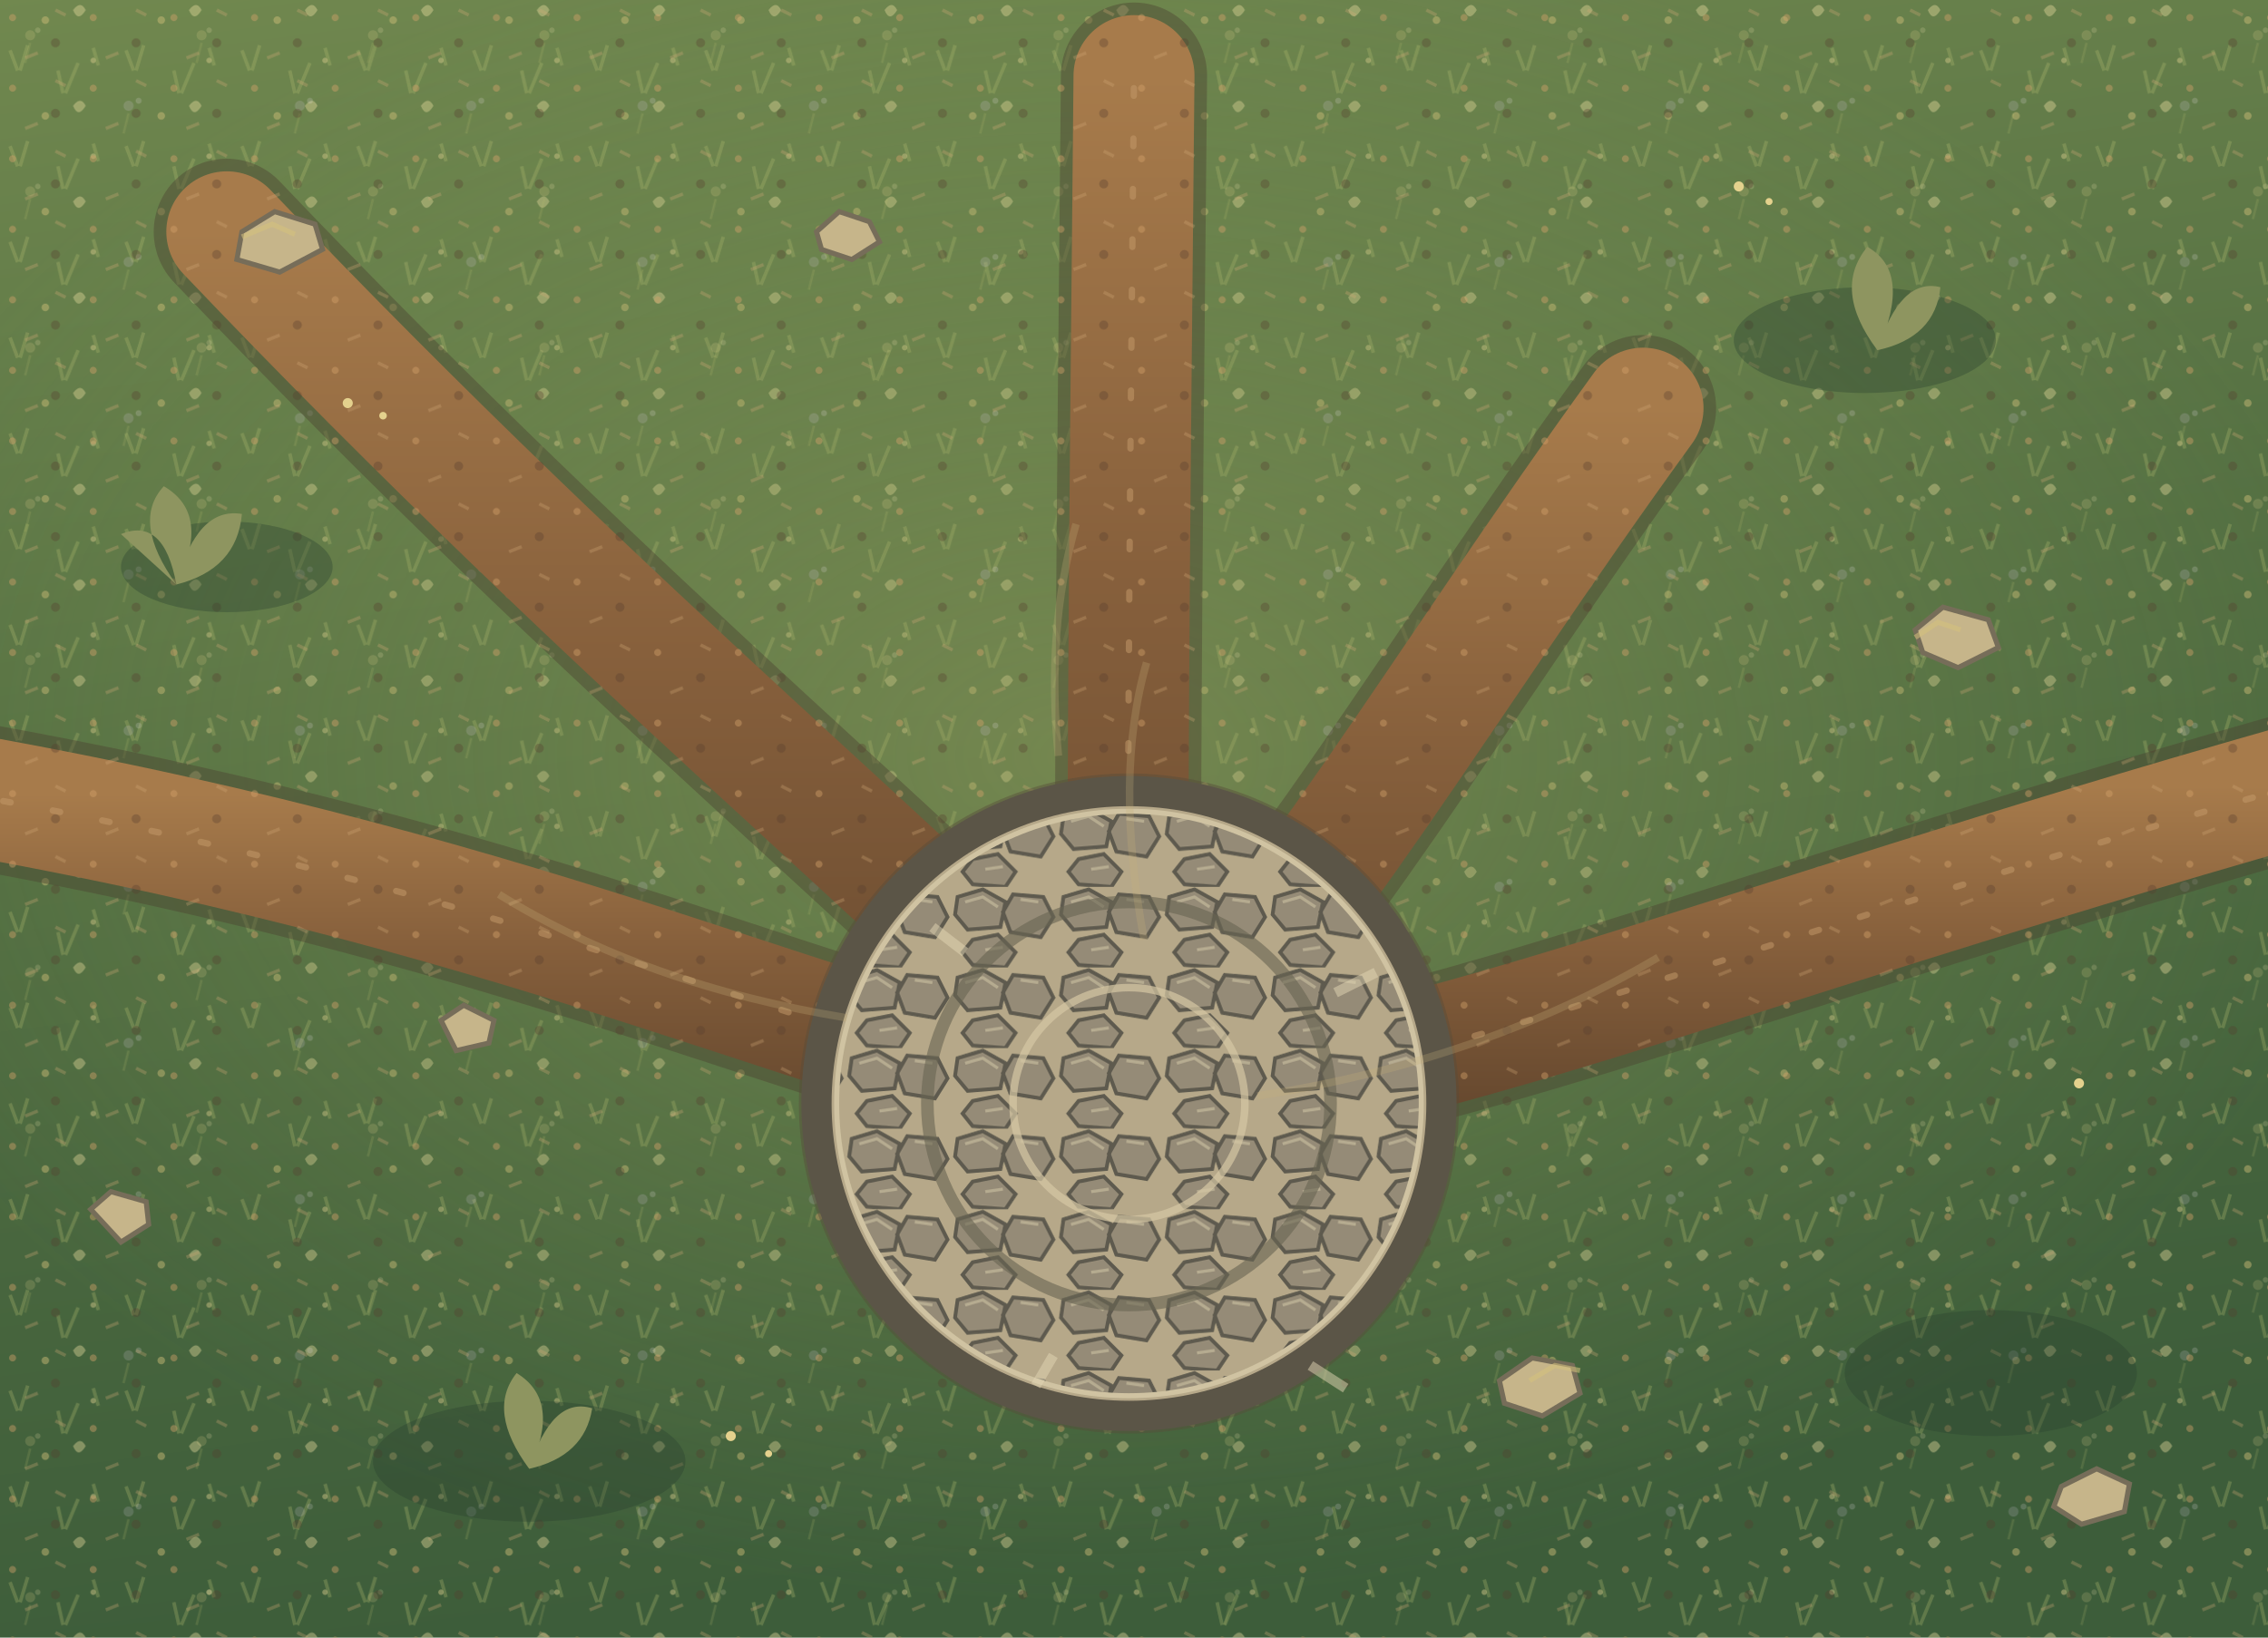
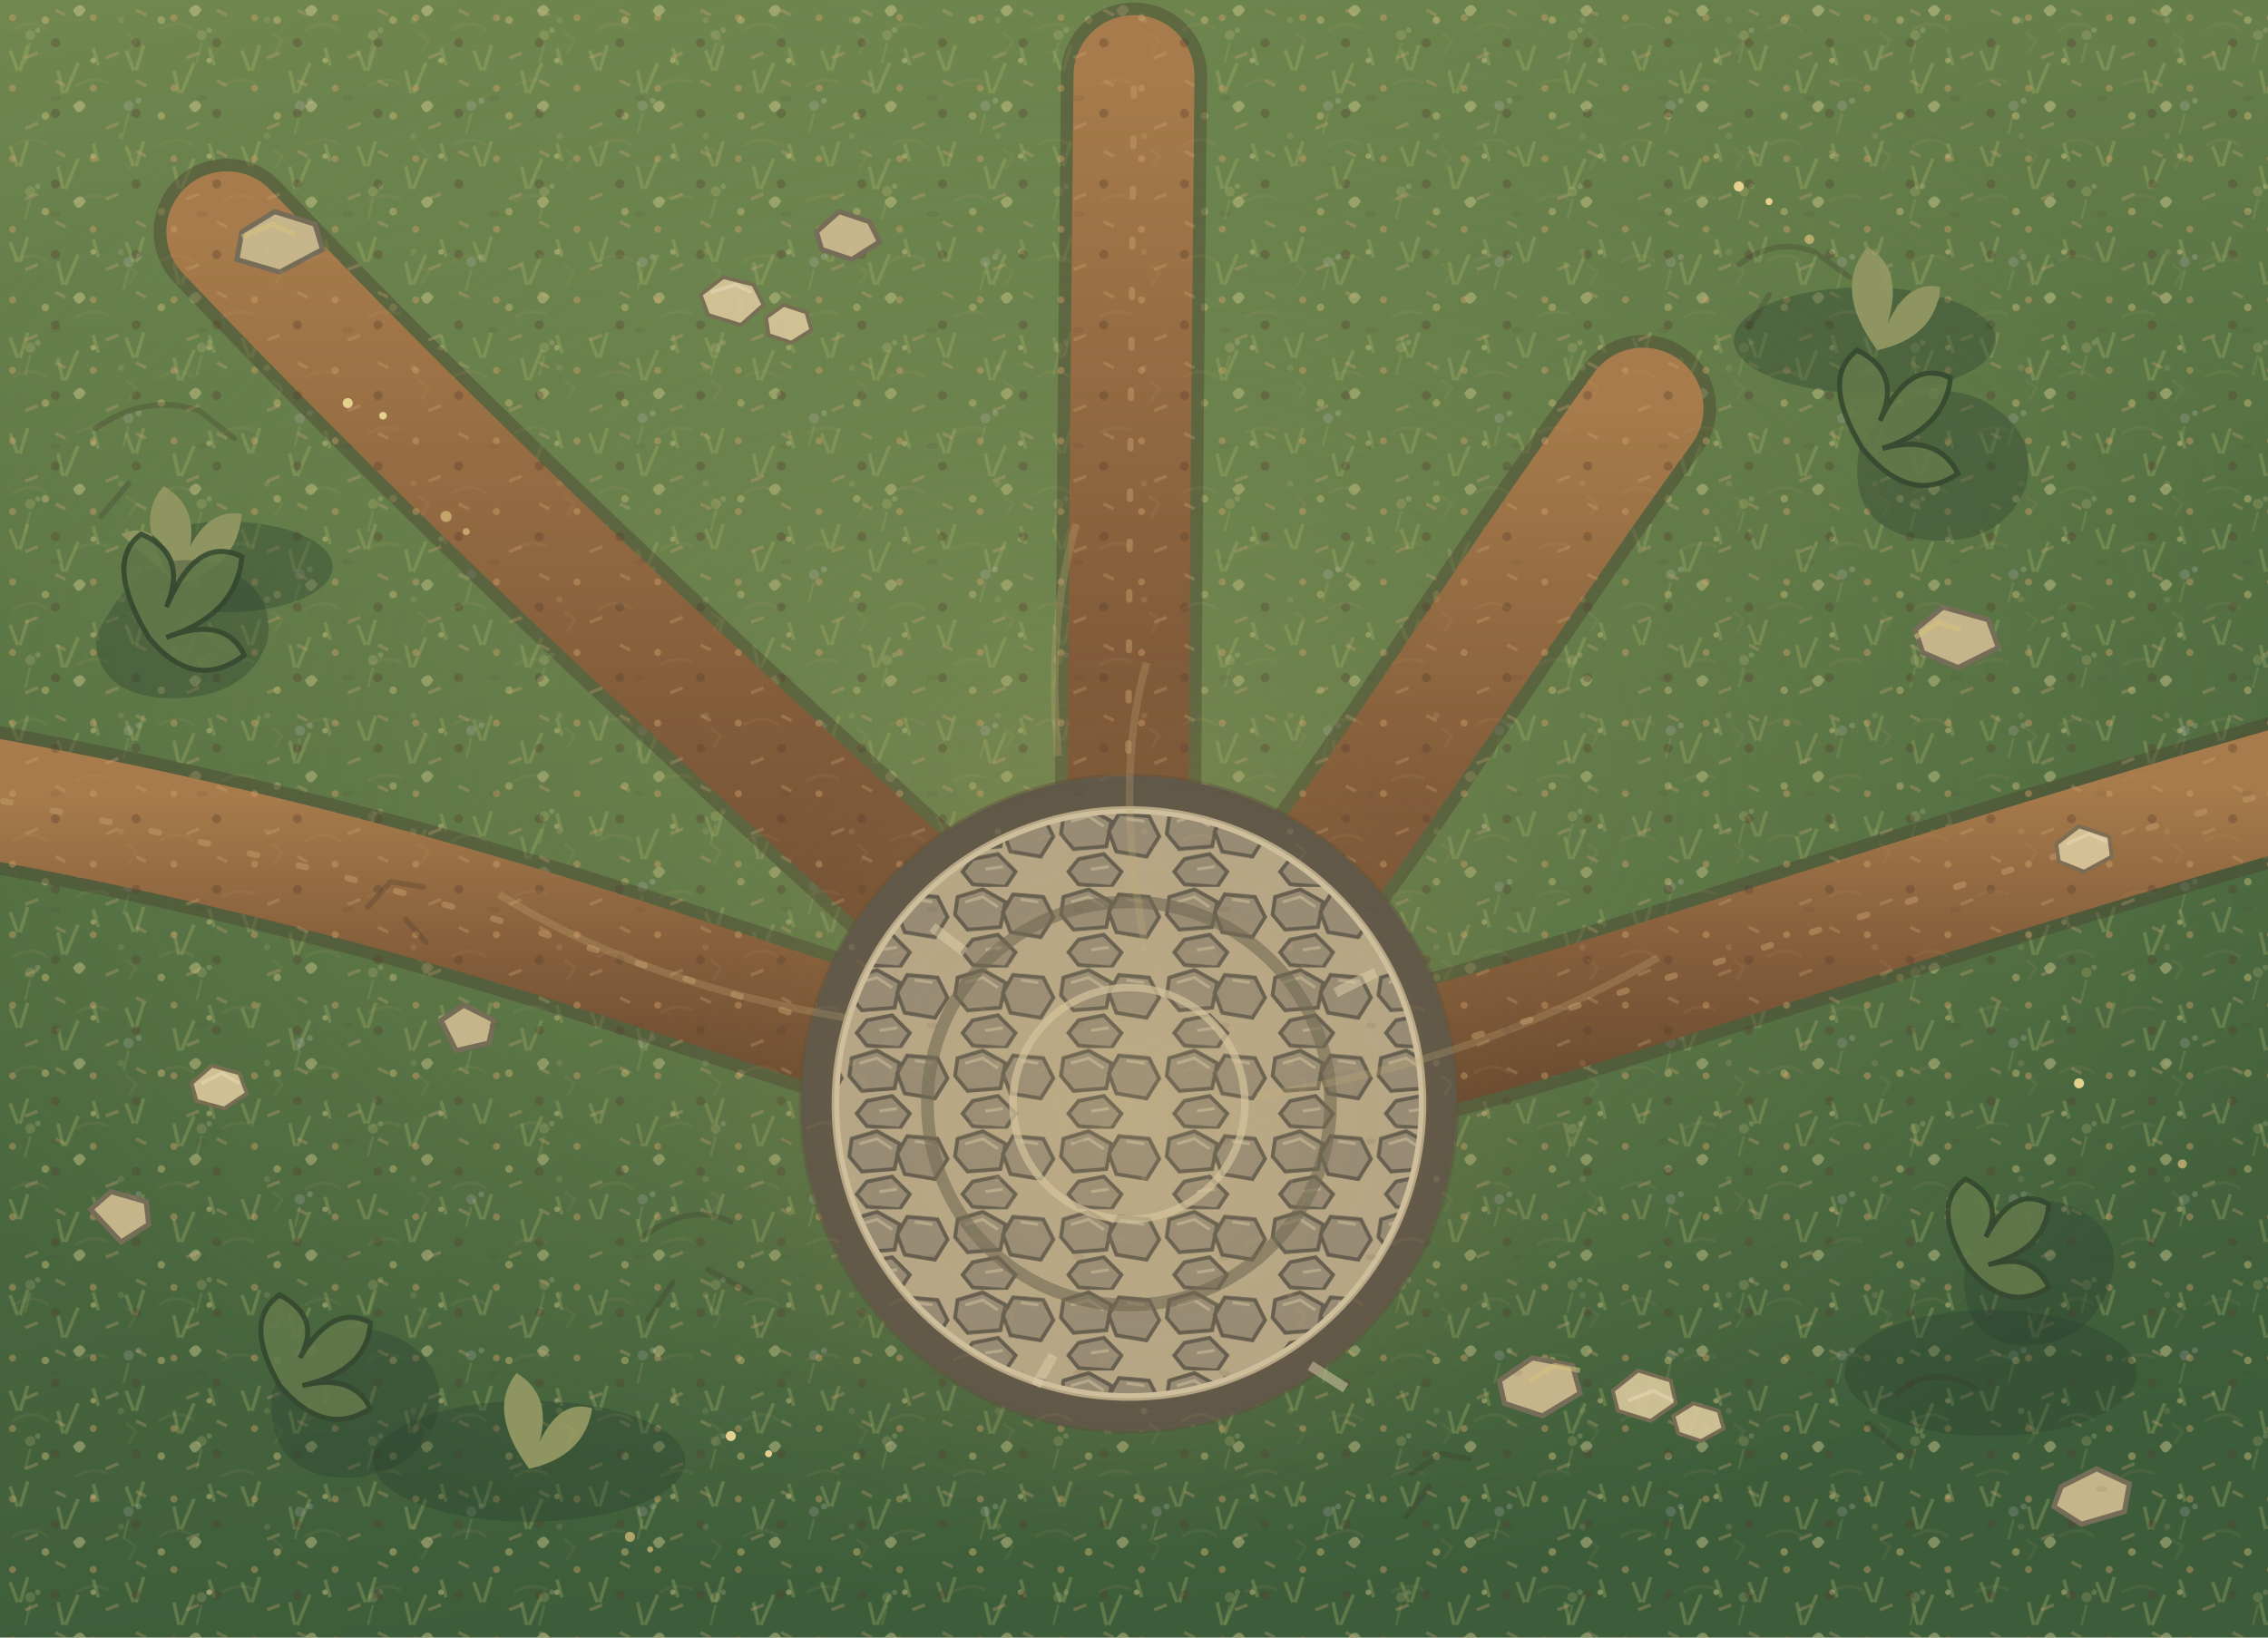
<svg xmlns="http://www.w3.org/2000/svg" width="1800" height="1300" viewBox="0 0 900 650">
  <defs>
    <linearGradient id="meadow" x2="0.18" y2="1">
      <stop stop-color="#71884f" />
      <stop offset=".48" stop-color="#536f42" />
      <stop offset="1" stop-color="#3d5d3a" />
    </linearGradient>
    <radialGradient id="sunlit">
      <stop stop-color="#a6aa64" stop-opacity=".42" />
      <stop offset="1" stop-color="#8fa35c" stop-opacity="0" />
    </radialGradient>
    <linearGradient id="road" x2="0" y2="1">
      <stop stop-color="#a77b4b" />
      <stop offset=".48" stop-color="#87603c" />
      <stop offset="1" stop-color="#67492f" />
    </linearGradient>
    <pattern id="grass" width="46" height="38" patternUnits="userSpaceOnUse">
      <path d="M7 28l-3-8m4 8l3-10m14 19l-2-9m3 9l5-12m8 1l-2-7" fill="none" stroke="#b2bd71" stroke-width="1.4" opacity=".42" />
      <circle cx="18" cy="8" r="1.5" fill="#d1bf79" opacity=".65" />
      <circle cx="37" cy="24" r="1.1" fill="#d6c98a" opacity=".65" />
      <path d="M29 4q3-4 5 0q-3 5-5 0" fill="#eee0a3" opacity=".55" />
    </pattern>
    <pattern id="soil" width="32" height="28" patternUnits="userSpaceOnUse">
      <circle cx="5" cy="7" r="1.4" fill="#d2a16a" opacity=".52" />
      <circle cx="22" cy="17" r="1.8" fill="#553d2c" opacity=".4" />
      <path d="M10 23l5-2m7-17l4 2" stroke="#d3aa78" stroke-width="1.3" opacity=".36" />
    </pattern>
    <pattern id="cobble" width="42" height="32" patternUnits="userSpaceOnUse">
      <path d="M2 4l10-3 9 5-2 10-13 1-5-6zM24 3l12 1 4 8-5 8-12-2-3-8zM8 21l10-2 7 7-4 6-13-1-4-5z" fill="#948b76" stroke="#5c594d" stroke-width="1.5" />
      <path d="M5 6l7-2 6 4m9-3l7 1m-21 19l7-1" fill="none" stroke="#d0c5a5" stroke-width="1.2" opacity=".55" />
    </pattern>
    <pattern id="flowers" width="68" height="62" patternUnits="userSpaceOnUse">
      <circle cx="12" cy="14" r="2" fill="#e4d18d" />
      <circle cx="15" cy="12" r="1.1" fill="#f2e5b1" />
      <circle cx="51" cy="42" r="2" fill="#d7c9e0" />
      <circle cx="55" cy="40" r="1.2" fill="#efe2ed" />
      <path d="M12 17l-2 8m41 20l-2 8" stroke="#b1b66a" stroke-width="1" />
    </pattern>
+     <pattern id="packed-earth" width="58" height="46" patternUnits="userSpaceOnUse">
+       <path d="M5 12q8-5 14 0m11 22q7-4 13-1m7-20l4 3-3 5" fill="none" stroke="#d2ae79" stroke-width="1.2" opacity=".32" />
+       <ellipse cx="22" cy="39" rx="2.2" ry="1.2" fill="#4d3b2d" opacity=".4" />
+       <circle cx="48" cy="8" r="1.3" fill="#d8c28d" opacity=".55" />
+     </pattern>
+     <radialGradient id="market-warmth">
+       <stop stop-color="#dfbd79" stop-opacity=".18" />
+       <stop offset=".65" stop-color="#b58a53" stop-opacity=".08" />
+       <stop offset="1" stop-color="#8a6745" stop-opacity="0" />
+     </radialGradient>
  </defs>
  <rect width="900" height="650" fill="url(#meadow)" />
  <rect width="900" height="650" fill="url(#grass)" opacity=".7" />
  <ellipse cx="430" cy="300" rx="510" ry="340" fill="url(#sunlit)" />
  <path d="M0 0H900V650H0Z" fill="url(#flowers)" opacity=".18" />
  <g fill="none" stroke-linecap="round" stroke-linejoin="round">
    <g stroke="#4b402f" opacity=".42" stroke-width="58">
      <path d="M448 438C447 348 448 230 450 30" />
      <path d="M448 438C560 430 678 378 910 312" />
      <path d="M448 438C335 420 222 357 -15 315" />
      <path d="M448 438C370 354 250 260 90 92" />
      <path d="M448 438C520 365 570 275 652 162" />
    </g>
    <g stroke="url(#road)" stroke-width="48">
      <path d="M448 438C447 348 448 230 450 30" />
      <path d="M448 438C560 430 678 378 910 312" />
      <path d="M448 438C335 420 222 357 -15 315" />
      <path d="M448 438C370 354 250 260 90 92" />
      <path d="M448 438C520 365 570 275 652 162" />
    </g>
    <g stroke="#c39a69" stroke-width="2.5" stroke-dasharray="3 17" opacity=".52">
      <path d="M448 438C447 348 448 230 450 30" />
      <path d="M448 438C560 430 678 378 910 312" />
      <path d="M448 438C335 420 222 357 -15 315" />
    </g>
  </g>
  <g fill="url(#soil)" opacity=".82">
    <path d="M0 0H900V650H0Z" />
  </g>
  <circle cx="448" cy="438" r="131" fill="#574b38" opacity=".44" />
  <circle cx="448" cy="438" r="124" fill="#b6a889" stroke="#5b5547" stroke-width="12" />
  <circle cx="448" cy="438" r="116" fill="url(#cobble)" stroke="#d0c4a2" stroke-width="2" opacity=".98" />
  <circle cx="448" cy="438" r="80" fill="none" stroke="#686451" stroke-width="5" opacity=".6" />
  <circle cx="448" cy="438" r="46" fill="none" stroke="#d6c7a4" stroke-width="3" opacity=".7" />
  <path d="M383 378l-13-10m160 26l16-8m-128 152l-7 12m109-8l14 9" stroke="#e2d5b4" stroke-width="4" opacity=".5" />
  <g fill="#273f2e" opacity=".35">
    <ellipse cx="90" cy="225" rx="42" ry="18" />
    <ellipse cx="740" cy="135" rx="52" ry="21" />
    <ellipse cx="210" cy="580" rx="62" ry="24" />
    <ellipse cx="790" cy="545" rx="58" ry="25" />
  </g>
  <g fill="#8e9560">
    <path d="M70 232q-18-25-5-39q19 11 5 39m0 0q8-31 26-28q-2 22-26 28m0 0q-5-27-22-20" />
    <path d="M745 139q-18-24-4-41q18 10 4 41m0 0q9-29 25-25q-2 20-25 25" />
    <path d="M210 583q-17-23-5-38q18 11 5 38m0 0q9-29 25-24q-3 19-25 24" />
  </g>
  <g fill="#c6b58a" stroke="#766d59" stroke-width="2">
    <path d="M96 92l13-8 16 5 3 10-17 9-17-5z" />
    <path d="M760 250l11-9 18 5 4 11-16 8-14-6z" />
    <path d="M324 92l9-8 12 4 4 8-11 7-12-4z" />
    <path d="M818 590l14-7 13 6-2 11-17 5-11-7z" />
    <path d="M175 405l9-6 12 6-2 9-13 3z" />
    <path d="M595 548l13-9 16 3 3 11-15 9-15-5z" />
    <path d="M36 480l8-7 14 4 1 9-11 7z" />
  </g>
  <g fill="none" stroke="#d5c17b" stroke-width="2" opacity=".55">
    <path d="M96 94l12-5 9 4m643 160l9-6 9 3m-171 298l10-6 10 2" />
  </g>
  <g fill="#e4d18d">
    <circle cx="138" cy="160" r="2" />
    <circle cx="152" cy="165" r="1.5" />
    <circle cx="290" cy="570" r="2" />
    <circle cx="305" cy="577" r="1.4" />
    <circle cx="690" cy="74" r="2" />
    <circle cx="702" cy="80" r="1.4" />
    <circle cx="825" cy="430" r="2" />
  </g>
  <g fill="none" stroke="#c6ac76" stroke-width="3" opacity=".26">
    <path d="M420 300q-5-50 7-92m-91 196q-80-13-138-49m301 80q90-14 159-55m-204-7q-12-65 1-110" />
  </g>
+   <g id="village-detail-pass">
+     <rect width="900" height="650" fill="url(#packed-earth)" opacity=".26" />
+     <ellipse cx="448" cy="438" rx="190" ry="178" fill="url(#market-warmth)" />
+     <g fill="none" stroke="#392f27" stroke-width="2.2" stroke-linecap="round" opacity=".24">
+       <path d="M38 170q20-14 41-7l14 11m-42 18l-11 13m215 286q19-14 35-6m-9 19l17 9m-31-4l-10 15" />
+       <path d="M690 105q15-11 30-5l14 10m-32 7l-8 13m90 421q-18-10-31 2m-12 12l13 11" />
+       <path d="M560 585l12-8 11 2m-16 11l-9 12M146 360l9-10 13 2m-7 13l8 9" />
+     </g>
+     <g fill="#293f2e" opacity=".34">
+       <path d="M38 253q18-38 46-29q26 8 22 31q-9 24-43 22q-25-3-25-24z" />
+       <path d="M738 177q20-31 49-18q22 12 17 34q-10 25-42 21q-30-5-24-37z" />
+       <path d="M108 552q21-34 50-21q21 11 15 33q-12 26-43 22q-25-5-22-34z" />
+       <path d="M780 500q15-29 40-22q25 10 17 32q-8 25-37 24q-24-4-20-34z" />
+     </g>
+     <g fill="#61794a" stroke="#34482e" stroke-width="2" opacity=".88">
+       <path d="M59 253q-18-30-3-41q19 8 10 29q12-29 30-20q-2 23-30 32q23-9 31 7q-20 15-38-7z" />
+       <path d="M739 178q-17-28-2-39q18 9 9 28q12-25 28-17q-2 20-27 28q22-6 30 10q-19 13-38-10z" />
+       <path d="M111 550q-15-26 0-36q17 9 8 25q13-22 28-14q-1 19-27 25q20-5 27 9q-18 12-36-9z" />
+       <path d="M780 502q-14-24 0-34q16 8 8 23q11-21 25-13q-1 18-24 24q18-5 24 9q-17 11-33-9z" />
+     </g>
+     <g fill="#d9c79b" stroke="#7a6d55" stroke-width="1.5" opacity=".92">
+       <path d="M278 117l9-7 12 3 4 8-9 8-13-4zM304 126l7-5 9 3 2 7-8 5-9-3z" />
+       <path d="M640 552l10-8 13 4 2 9-10 7-13-4zM664 562l8-5 10 3 2 7-9 5-9-3z" />
+       <path d="M76 430l8-7 11 3 3 8-9 6-11-3zM816 335l9-7 12 4 1 8-11 6-10-4z" />
+     </g>
+     <g fill="none" stroke="#e7d7b6" stroke-width="1.4" opacity=".58">
+       <path d="M282 116l10-3 6 3m348 440l10-4 8 4M80 430l8-4 7 4M820 335l9-4 7 3" />
+     </g>
+     <g fill="#d8bd7a" opacity=".72">
+       <circle cx="177" cy="205" r="2.2" />
+       <circle cx="185" cy="211" r="1.4" />
+       <circle cx="718" cy="95" r="1.9" />
+       <circle cx="250" cy="610" r="2" />
+       <circle cx="258" cy="615" r="1.2" />
+       <circle cx="866" cy="462" r="1.8" />
+     </g>
+   </g>
</svg>
